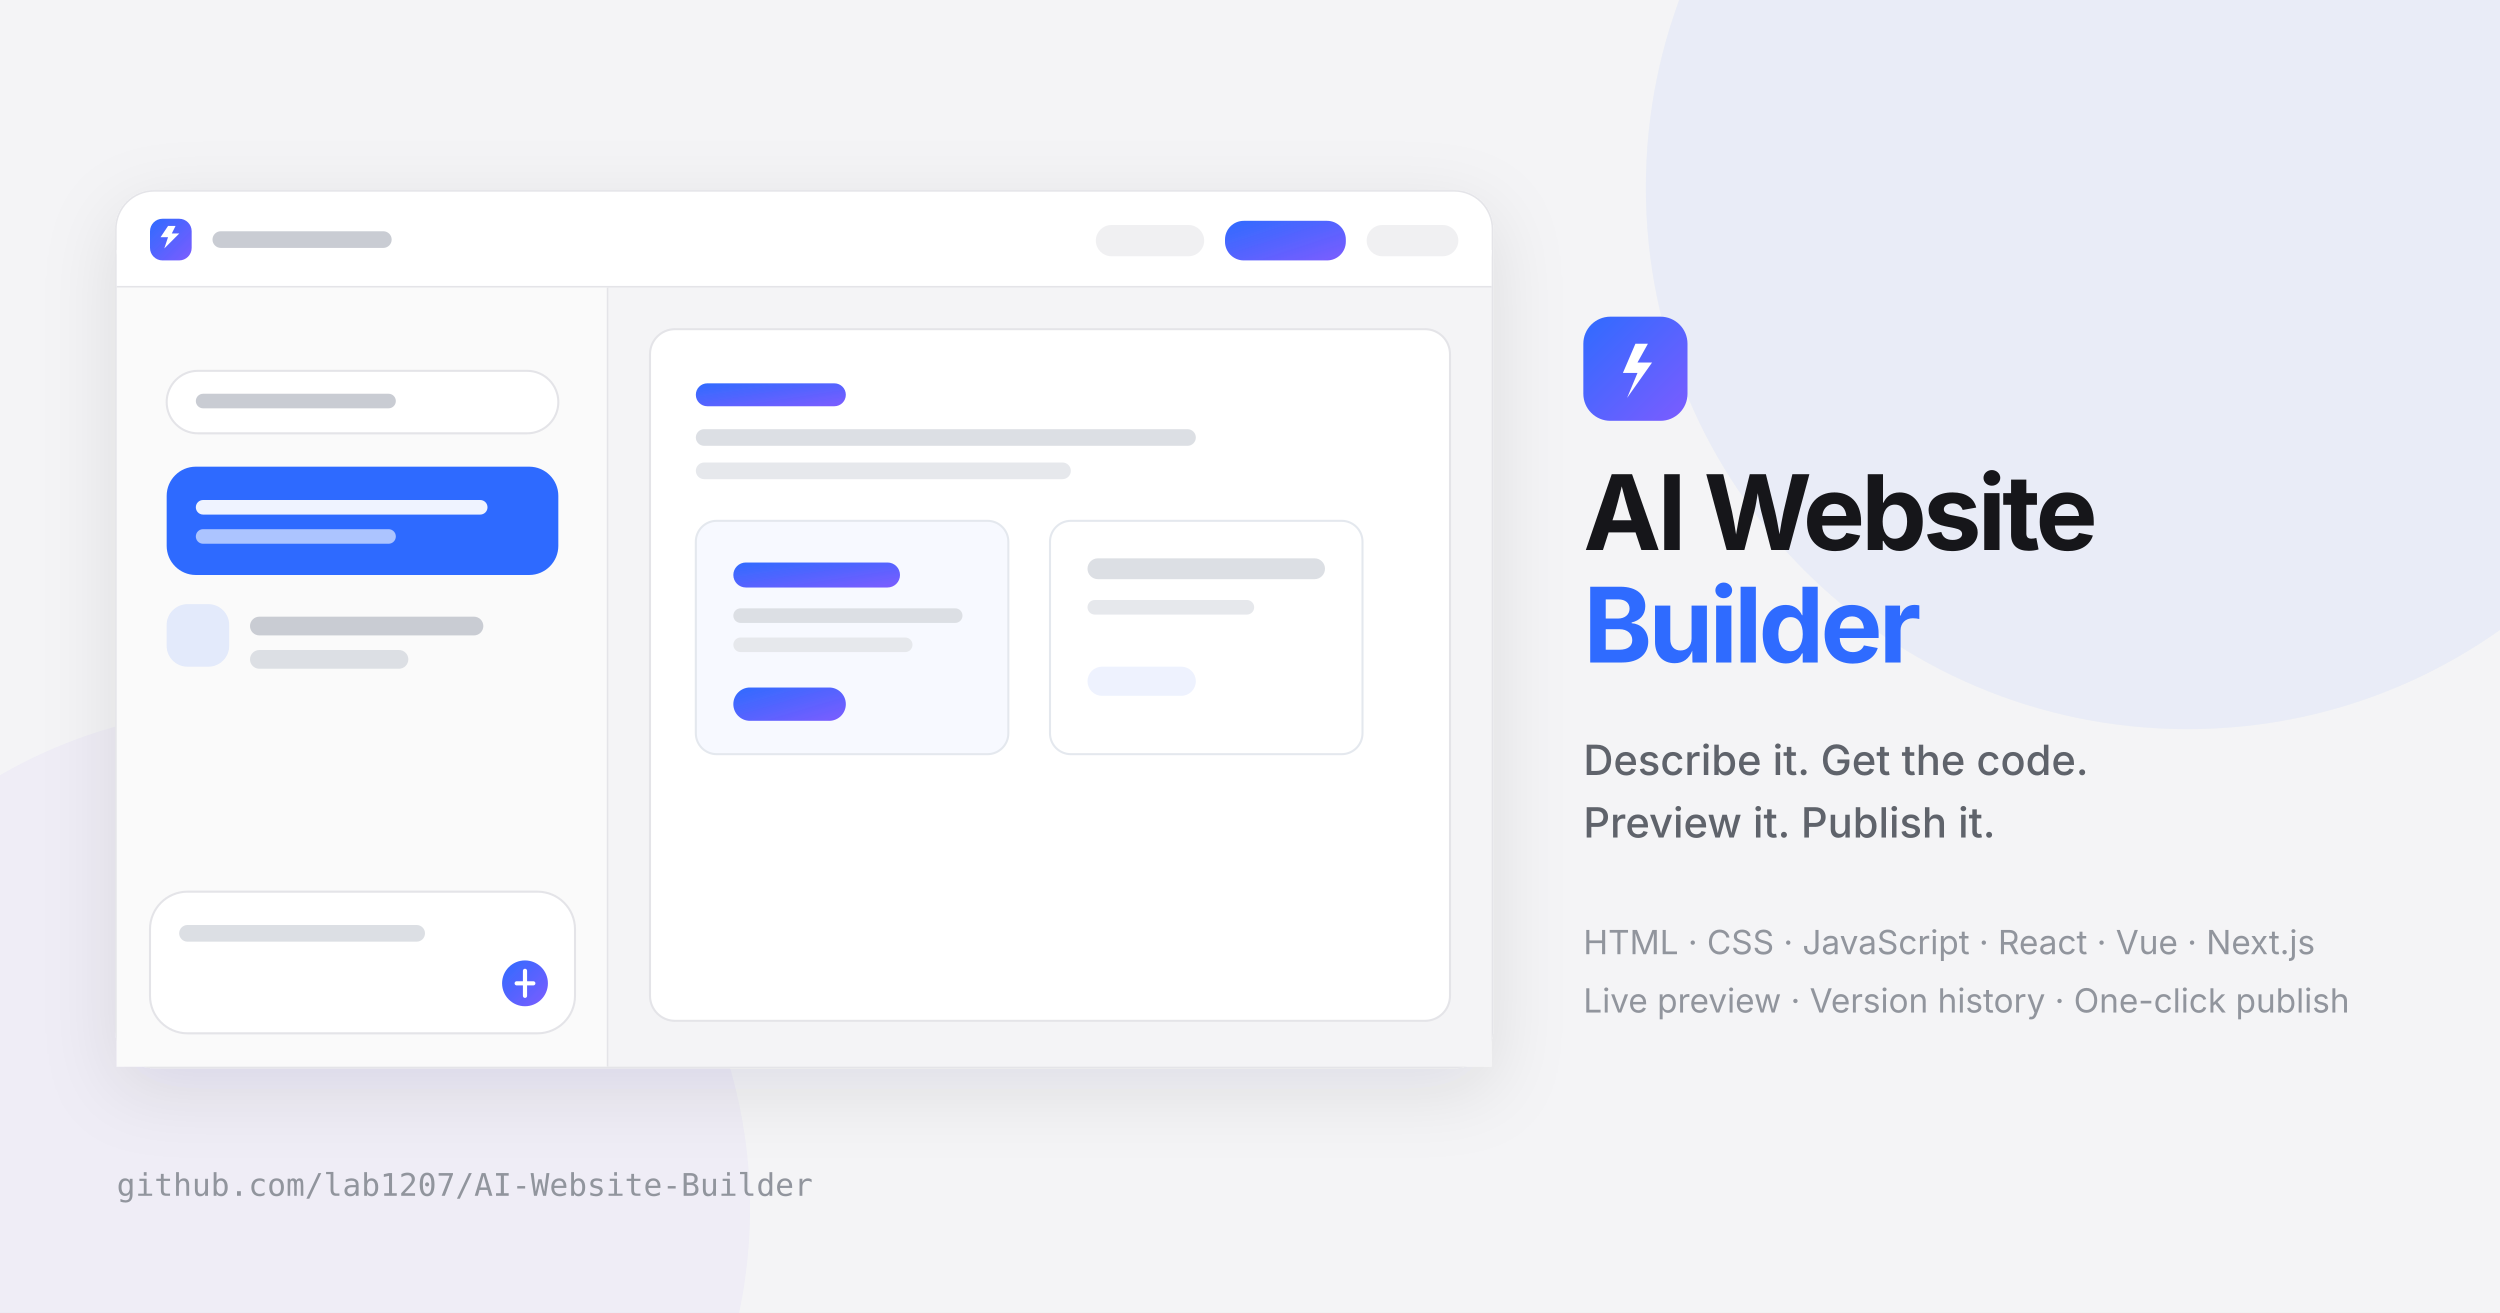
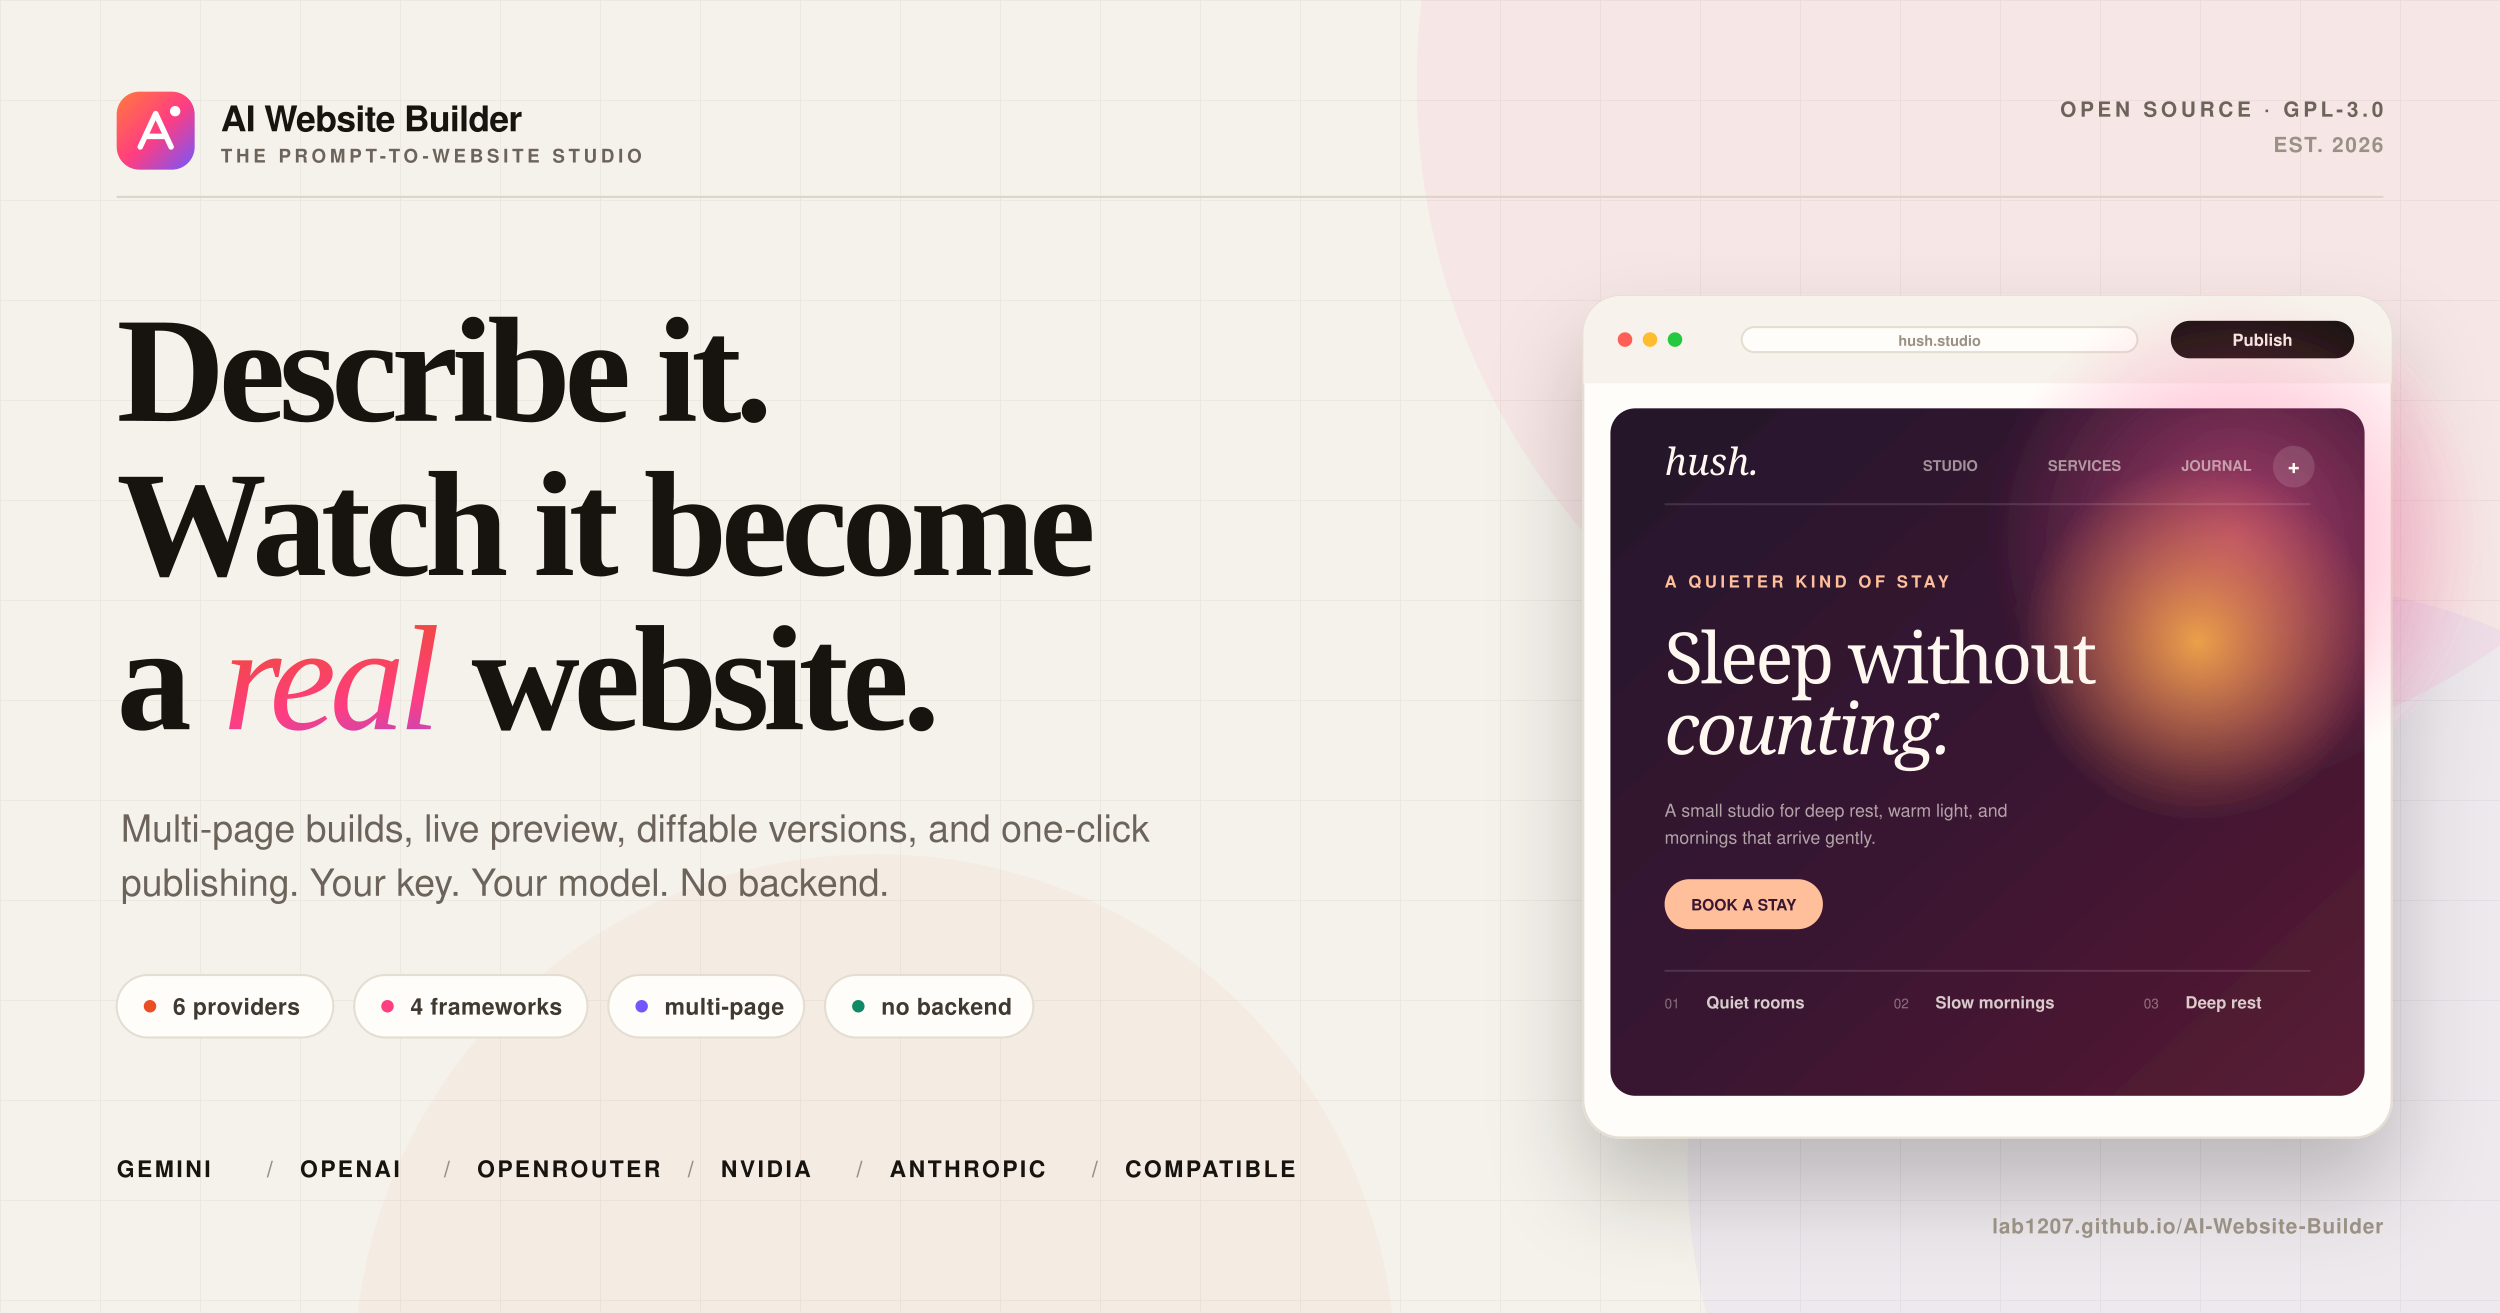
- <svg xmlns="http://www.w3.org/2000/svg" width="1200" height="630" viewBox="0 0 1200 630" font-family="Inter, Helvetica, Arial, sans-serif">
+ <svg xmlns="http://www.w3.org/2000/svg" width="1200" height="630" viewBox="0 0 1200 630" role="img" aria-labelledby="title desc">
  <defs>
+     <linearGradient id="mark" x1="0" y1="0" x2="48" y2="48" gradientUnits="userSpaceOnUse">
+       <stop stop-color="#FF7A3D" />
+       <stop offset="0.52" stop-color="#FF3D81" />
+       <stop offset="1" stop-color="#7257FF" />
+     </linearGradient>
    <linearGradient id="accent" x1="0" y1="0" x2="1" y2="1">
-       <stop offset="0%" stop-color="#2f6bff" />
-       <stop offset="100%" stop-color="#7c5cff" />
+       <stop stop-color="#E94F22" />
+       <stop offset="0.52" stop-color="#FF3D81" />
+       <stop offset="1" stop-color="#7257FF" />
    </linearGradient>
-     <linearGradient id="panel" x1="0" y1="0" x2="0" y2="1">
-       <stop offset="0%" stop-color="#ffffff" />
-       <stop offset="100%" stop-color="#f7f7f9" />
+     <linearGradient id="rule" x1="0" y1="0" x2="1" y2="0">
+       <stop stop-color="#E94F22" stop-opacity="0" />
+       <stop offset="0.2" stop-color="#E94F22" />
+       <stop offset="0.7" stop-color="#FF3D81" />
+       <stop offset="1" stop-color="#7257FF" stop-opacity="0" />
    </linearGradient>
-     <filter id="soft" x="-20%" y="-20%" width="140%" height="140%">
-       <feDropShadow dx="0" dy="10" stdDeviation="18" flood-color="#101828" flood-opacity="0.10" />
+     <linearGradient id="site" x1="0" y1="0" x2="1" y2="1">
+       <stop stop-color="#24152B" />
+       <stop offset="0.55" stop-color="#3A1732" />
+       <stop offset="1" stop-color="#5A1B34" />
+     </linearGradient>
+     <radialGradient id="glow" cx="0.5" cy="0.5" r="0.5">
+       <stop stop-color="#FFB548" stop-opacity="0.85" />
+       <stop offset="1" stop-color="#FF8757" stop-opacity="0" />
+     </radialGradient>
+     <radialGradient id="glow2" cx="0.5" cy="0.5" r="0.5">
+       <stop stop-color="#FF5C9A" stop-opacity="0.55" />
+       <stop offset="1" stop-color="#FF5C9A" stop-opacity="0" />
+     </radialGradient>
+     <pattern id="grid" width="48" height="48" patternUnits="userSpaceOnUse">
+       <path d="M48 0H0v48" fill="none" stroke="#17130F" stroke-opacity="0.045" stroke-width="1" />
+     </pattern>
+     <filter id="shadow" x="-20%" y="-20%" width="140%" height="140%">
+       <feDropShadow dx="0" dy="24" stdDeviation="22" flood-color="#17130F" flood-opacity="0.22" />
    </filter>
  </defs>
-   <rect width="1200" height="630" fill="#f4f4f6" />
-   <circle cx="1050" cy="90" r="260" fill="#2f6bff" opacity="0.06" />
-   <circle cx="120" cy="580" r="240" fill="#7c5cff" opacity="0.05" />
-   <g transform="translate(56 92)" filter="url(#soft)">
-     <rect width="660" height="420" rx="18" fill="url(#panel)" stroke="#e4e4e8" stroke-width="1.5" />
-     <rect width="660" height="46" rx="18" fill="#ffffff" />
-     <rect x="0" y="28" width="660" height="18" fill="#ffffff" />
-     <line x1="0" y1="46" x2="660" y2="46" stroke="#e4e4e8" stroke-width="1.5" />
-     <rect x="16" y="13" width="20" height="20" rx="6" fill="url(#accent)" />
-     <path d="M26 18 L22 24 h4 l-2 6 8-8h-4l2-4z" fill="#ffffff" transform="translate(0,-1) scale(0.9) translate(1.4,1.4)" />
-     <rect x="46" y="19" width="86" height="8" rx="4" fill="#c9ccd3" />
-     <rect x="470" y="16" width="52" height="15" rx="7.5" fill="#f0f0f2" />
-     <rect x="532" y="14" width="58" height="19" rx="9" fill="url(#accent)" />
-     <rect x="600" y="16" width="44" height="15" rx="7.5" fill="#f0f0f2" />
-     <rect x="0" y="46" width="236" height="374" fill="#fafafa" />
-     <line x1="236" y1="46" x2="236" y2="420" stroke="#e4e4e8" stroke-width="1.5" />
-     <rect x="24" y="86" width="188" height="30" rx="15" fill="#ffffff" stroke="#e4e4e8" />
-     <rect x="38" y="97" width="96" height="7" rx="3.5" fill="#c9ccd3" />
-     <rect x="24" y="132" width="188" height="52" rx="14" fill="#2f6bff" />
-     <rect x="38" y="148" width="140" height="7" rx="3.5" fill="#ffffff" opacity="0.92" />
-     <rect x="38" y="162" width="96" height="7" rx="3.5" fill="#ffffff" opacity="0.6" />
-     <rect x="24" y="198" width="30" height="30" rx="10" fill="#2f6bff" opacity="0.12" />
-     <rect x="64" y="204" width="112" height="9" rx="4.5" fill="#c9ccd3" />
-     <rect x="64" y="220" width="76" height="9" rx="4.5" fill="#dcdfe4" />
-     <rect x="16" y="336" width="204" height="68" rx="18" fill="#ffffff" stroke="#e4e4e8" />
-     <rect x="30" y="352" width="118" height="8" rx="4" fill="#dcdfe4" />
-     <circle cx="196" cy="380" r="11" fill="url(#accent)" />
-     <path d="M196 374 L196 386 M192 380 L200 380" stroke="#ffffff" stroke-width="2" stroke-linecap="round" />
-     <rect x="236" y="46" width="424" height="374" fill="#f4f4f6" />
-     <rect x="256" y="66" width="384" height="332" rx="12" fill="#ffffff" stroke="#e4e4e8" />
-     <rect x="278" y="92" width="72" height="11" rx="5.5" fill="url(#accent)" />
-     <rect x="278" y="114" width="240" height="8" rx="4" fill="#dcdfe4" />
-     <rect x="278" y="130" width="180" height="8" rx="4" fill="#e6e8ec" />
-     <rect x="278" y="158" width="150" height="112" rx="10" fill="#f7f9ff" stroke="#e4e8ee" />
-     <rect x="296" y="178" width="80" height="12" rx="6" fill="url(#accent)" />
-     <rect x="296" y="200" width="110" height="7" rx="3.5" fill="#dcdfe4" />
-     <rect x="296" y="214" width="86" height="7" rx="3.5" fill="#e6e8ec" />
-     <rect x="296" y="238" width="54" height="16" rx="8" fill="url(#accent)" />
-     <rect x="448" y="158" width="150" height="112" rx="10" fill="#ffffff" stroke="#e4e8ee" />
-     <rect x="466" y="176" width="114" height="10" rx="5" fill="#dcdfe4" />
-     <rect x="466" y="196" width="80" height="7" rx="3.5" fill="#e6e8ec" />
-     <rect x="466" y="228" width="52" height="14" rx="7" fill="#eef2fe" />
+   <rect width="1200" height="630" fill="#F5F2EC" />
+   <rect width="1200" height="630" fill="url(#grid)" />
+   <circle cx="1010" cy="40" r="330" fill="#FF3D81" opacity="0.07" />
+   <circle cx="1090" cy="560" r="280" fill="#7257FF" opacity="0.06" />
+   <circle cx="420" cy="660" r="250" fill="#E94F22" opacity="0.05" />
+   <g transform="translate(56 44)">
+     <g transform="scale(0.78)">
+       <rect width="48" height="48" rx="14" fill="url(#mark)" />
+       <path d="M14.5 34 24 13.5 33.5 34" fill="none" stroke="#fff" stroke-width="3.4" stroke-linecap="round" stroke-linejoin="round" />
+       <path d="M19 27.5h10" stroke="#fff" stroke-width="3.4" stroke-linecap="round" />
+       <circle cx="36" cy="12" r="3.2" fill="#fff" />
+     </g>
+     <text x="50" y="19" fill="#17130F" font-family="Manrope, 'Segoe UI', Helvetica, Arial, sans-serif" font-size="17" font-weight="700" letter-spacing="-0.3">AI Website Builder</text>
+     <text x="50" y="34" fill="#6C645A" font-family="Manrope, 'Segoe UI', Helvetica, Arial, sans-serif" font-size="9" font-weight="700" letter-spacing="1.8">THE PROMPT-TO-WEBSITE STUDIO</text>
  </g>
-   <g transform="translate(760 152)">
-     <rect x="0" y="0" width="50" height="50" rx="13" fill="url(#accent)" />
-     <path d="M25 13 L19 27 h7 l-5 12 12-17h-7l5-9z" fill="#ffffff" />
-     <text x="0" y="112" fill="#16161a" font-size="50" font-weight="700" letter-spacing="-1.8">AI Website</text>
-     <text x="0" y="166" fill="#2f6bff" font-size="50" font-weight="700" letter-spacing="-1.8">Builder</text>
-     <text x="0" y="220" fill="#5f636b" font-size="20" font-weight="500">Describe it. Get the code.</text>
-     <text x="0" y="250" fill="#5f636b" font-size="20" font-weight="500">Preview it. Publish it.</text>
-     <text x="0" y="306" fill="#91959d" font-size="16">HTML · CSS · JavaScript · React · Vue · Next.js</text>
-     <text x="0" y="334" fill="#91959d" font-size="16">Live preview · Version history · One-click publish</text>
+   <text x="1144" y="56" text-anchor="end" fill="#6C645A" font-family="Manrope, 'Segoe UI', Helvetica, Arial, sans-serif" font-size="10" font-weight="700" letter-spacing="1.8">OPEN SOURCE · GPL-3.0</text>
+   <text x="1144" y="73" text-anchor="end" fill="#9A9185" font-family="Manrope, 'Segoe UI', Helvetica, Arial, sans-serif" font-size="10" font-weight="600" letter-spacing="0.8">EST. 2026</text>
+   <rect x="56" y="94" width="1088" height="1" fill="#DCD4C7" />
+   <text x="56" y="202" fill="#17130F" font-family="Fraunces, 'Iowan Old Style', Georgia, 'Times New Roman', serif" font-size="72" font-weight="600" letter-spacing="-3">Describe it.</text>
+   <text x="56" y="276" fill="#17130F" font-family="Fraunces, 'Iowan Old Style', Georgia, 'Times New Roman', serif" font-size="72" font-weight="600" letter-spacing="-3">Watch it become</text>
+   <text x="56" y="350" fill="#17130F" font-family="Fraunces, 'Iowan Old Style', Georgia, 'Times New Roman', serif" font-size="72" font-weight="600" letter-spacing="-3">a <tspan fill="url(#accent)" font-style="italic" font-weight="500">real</tspan> website.</text>
+   <text x="58" y="404" fill="#6C645A" font-family="Manrope, 'Segoe UI', Helvetica, Arial, sans-serif" font-size="18" font-weight="500">Multi-page builds, live preview, diffable versions, and one-click</text>
+   <text x="58" y="430" fill="#6C645A" font-family="Manrope, 'Segoe UI', Helvetica, Arial, sans-serif" font-size="18" font-weight="500">publishing. Your key. Your model. No backend.</text>
+   <g font-family="Manrope, 'Segoe UI', Helvetica, Arial, sans-serif" font-size="11" font-weight="700" letter-spacing="0.2">
+     <g transform="translate(56 468)">
+       <rect width="104" height="30" rx="15" fill="#FFFDF9" stroke="#E4DDD1" />
+       <circle cx="16" cy="15" r="3" fill="#E94F22" />
+       <text x="27" y="19" fill="#3F3932">6 providers</text>
+     </g>
+     <g transform="translate(170 468)">
+       <rect width="112" height="30" rx="15" fill="#FFFDF9" stroke="#E4DDD1" />
+       <circle cx="16" cy="15" r="3" fill="#FF3D81" />
+       <text x="27" y="19" fill="#3F3932">4 frameworks</text>
+     </g>
+     <g transform="translate(292 468)">
+       <rect width="94" height="30" rx="15" fill="#FFFDF9" stroke="#E4DDD1" />
+       <circle cx="16" cy="15" r="3" fill="#7257FF" />
+       <text x="27" y="19" fill="#3F3932">multi-page</text>
+     </g>
+     <g transform="translate(396 468)">
+       <rect width="100" height="30" rx="15" fill="#FFFDF9" stroke="#E4DDD1" />
+       <circle cx="16" cy="15" r="3" fill="#0F8A67" />
+       <text x="27" y="19" fill="#3F3932">no backend</text>
+     </g>
  </g>
-   <text x="56" y="574" fill="#91959d" font-size="15" font-family="monospace">github.com/lab1207/AI-Website-Builder</text>
+   <g transform="translate(56 545)" font-family="Manrope, 'Segoe UI', Helvetica, Arial, sans-serif">
+     <text x="0" y="20" fill="#17130F" font-size="11" font-weight="700" letter-spacing="1.2">GEMINI</text>
+     <text x="72" y="20" fill="#9A9185" font-size="11" font-weight="700">/</text>
+     <text x="88" y="20" fill="#17130F" font-size="11" font-weight="700" letter-spacing="1.2">OPENAI</text>
+     <text x="157" y="20" fill="#9A9185" font-size="11" font-weight="700">/</text>
+     <text x="173" y="20" fill="#17130F" font-size="11" font-weight="700" letter-spacing="1.2">OPENROUTER</text>
+     <text x="274" y="20" fill="#9A9185" font-size="11" font-weight="700">/</text>
+     <text x="290" y="20" fill="#17130F" font-size="11" font-weight="700" letter-spacing="1.2">NVIDIA</text>
+     <text x="355" y="20" fill="#9A9185" font-size="11" font-weight="700">/</text>
+     <text x="371" y="20" fill="#17130F" font-size="11" font-weight="700" letter-spacing="1.2">ANTHROPIC</text>
+     <text x="468" y="20" fill="#9A9185" font-size="11" font-weight="700">/</text>
+     <text x="484" y="20" fill="#17130F" font-size="11" font-weight="700" letter-spacing="1.2">COMPATIBLE</text>
+   </g>
+   <g transform="translate(760 142)" filter="url(#shadow)">
+     <rect width="388" height="404" rx="18" fill="#FFFDF9" stroke="#E4DDD1" />
+     <path d="M0 18A18 18 0 0 1 18 0h352a18 18 0 0 1 18 18v24H0z" fill="#F7F3EC" />
+     <circle cx="20" cy="21" r="3.5" fill="#FF5F57" />
+     <circle cx="32" cy="21" r="3.5" fill="#FEBC2E" />
+     <circle cx="44" cy="21" r="3.5" fill="#28C840" />
+     <rect x="76" y="15" width="190" height="12" rx="6" fill="#FFFDF9" stroke="#E4DDD1" />
+     <text x="171" y="24" text-anchor="middle" fill="#9A9185" font-family="Manrope, 'Segoe UI', Helvetica, Arial, sans-serif" font-size="7" font-weight="600">hush.studio</text>
+     <rect x="282" y="12" width="88" height="18" rx="9" fill="#17130F" />
+     <text x="326" y="24" text-anchor="middle" fill="#F8F3EA" font-family="Manrope, 'Segoe UI', Helvetica, Arial, sans-serif" font-size="8" font-weight="700">Publish</text>
+     <g transform="translate(13 54)">
+       <rect width="362" height="330" rx="12" fill="url(#site)" />
+       <circle cx="300" cy="62" r="120" fill="url(#glow2)" />
+       <circle cx="282" cy="112" r="86" fill="url(#glow)" />
+       <text x="26" y="32" fill="#FFF8F1" font-family="Fraunces, Georgia, serif" font-size="18" font-style="italic">hush.</text>
+       <g font-family="Manrope, 'Segoe UI', Helvetica, Arial, sans-serif" font-size="7" font-weight="600">
+         <text x="150" y="30" fill="#FFF8F1" opacity="0.55">STUDIO</text>
+         <text x="210" y="30" fill="#FFF8F1" opacity="0.55">SERVICES</text>
+         <text x="274" y="30" fill="#FFF8F1" opacity="0.55">JOURNAL</text>
+         <rect x="318" y="18" width="20" height="20" rx="10" fill="#FFF8F1" opacity="0.14" />
+         <text x="328" y="31" text-anchor="middle" fill="#FFF8F1" font-size="10">+</text>
+       </g>
+       <line x1="26" y1="46" x2="336" y2="46" stroke="#FFF8F1" stroke-opacity="0.12" />
+       <text x="26" y="86" fill="#FFBF9B" font-family="Manrope, 'Segoe UI', Helvetica, Arial, sans-serif" font-size="8" font-weight="700" letter-spacing="1.7">A QUIETER KIND OF STAY</text>
+       <text x="26" y="132" fill="#FFF8F1" font-family="Fraunces, Georgia, serif" font-size="34" font-weight="500" letter-spacing="-1.2">Sleep without</text>
+       <text x="26" y="166" fill="#FFF8F1" font-family="Fraunces, Georgia, serif" font-size="34" font-style="italic" font-weight="500" letter-spacing="-1.2">counting.</text>
+       <text x="26" y="196" fill="#FFF8F1" opacity="0.62" font-family="Manrope, 'Segoe UI', Helvetica, Arial, sans-serif" font-size="8.5">A small studio for deep rest, warm light, and</text>
+       <text x="26" y="209" fill="#FFF8F1" opacity="0.62" font-family="Manrope, 'Segoe UI', Helvetica, Arial, sans-serif" font-size="8.5">mornings that arrive gently.</text>
+       <rect x="26" y="226" width="76" height="24" rx="12" fill="#FFBF9B" />
+       <text x="64" y="241" text-anchor="middle" fill="#3A1732" font-family="Manrope, 'Segoe UI', Helvetica, Arial, sans-serif" font-size="7.5" font-weight="800">BOOK A STAY</text>
+       <g transform="translate(26 270)" font-family="Manrope, 'Segoe UI', Helvetica, Arial, sans-serif">
+         <line x1="0" y1="0" x2="310" y2="0" stroke="#FFF8F1" stroke-opacity="0.12" />
+         <text x="0" y="18" fill="#FFF8F1" opacity="0.4" font-size="6.5">01</text>
+         <text x="20" y="18" fill="#FFF8F1" opacity="0.8" font-size="8" font-weight="600">Quiet rooms</text>
+         <text x="110" y="18" fill="#FFF8F1" opacity="0.4" font-size="6.5">02</text>
+         <text x="130" y="18" fill="#FFF8F1" opacity="0.8" font-size="8" font-weight="600">Slow mornings</text>
+         <text x="230" y="18" fill="#FFF8F1" opacity="0.4" font-size="6.5">03</text>
+         <text x="250" y="18" fill="#FFF8F1" opacity="0.8" font-size="8" font-weight="600">Deep rest</text>
+       </g>
+     </g>
+   </g>
+   <text x="1144" y="592" text-anchor="end" fill="#9A9185" font-family="Manrope, 'Segoe UI', Helvetica, Arial, sans-serif" font-size="10" font-weight="600" letter-spacing="0.4">lab1207.github.io/AI-Website-Builder</text>
</svg>
